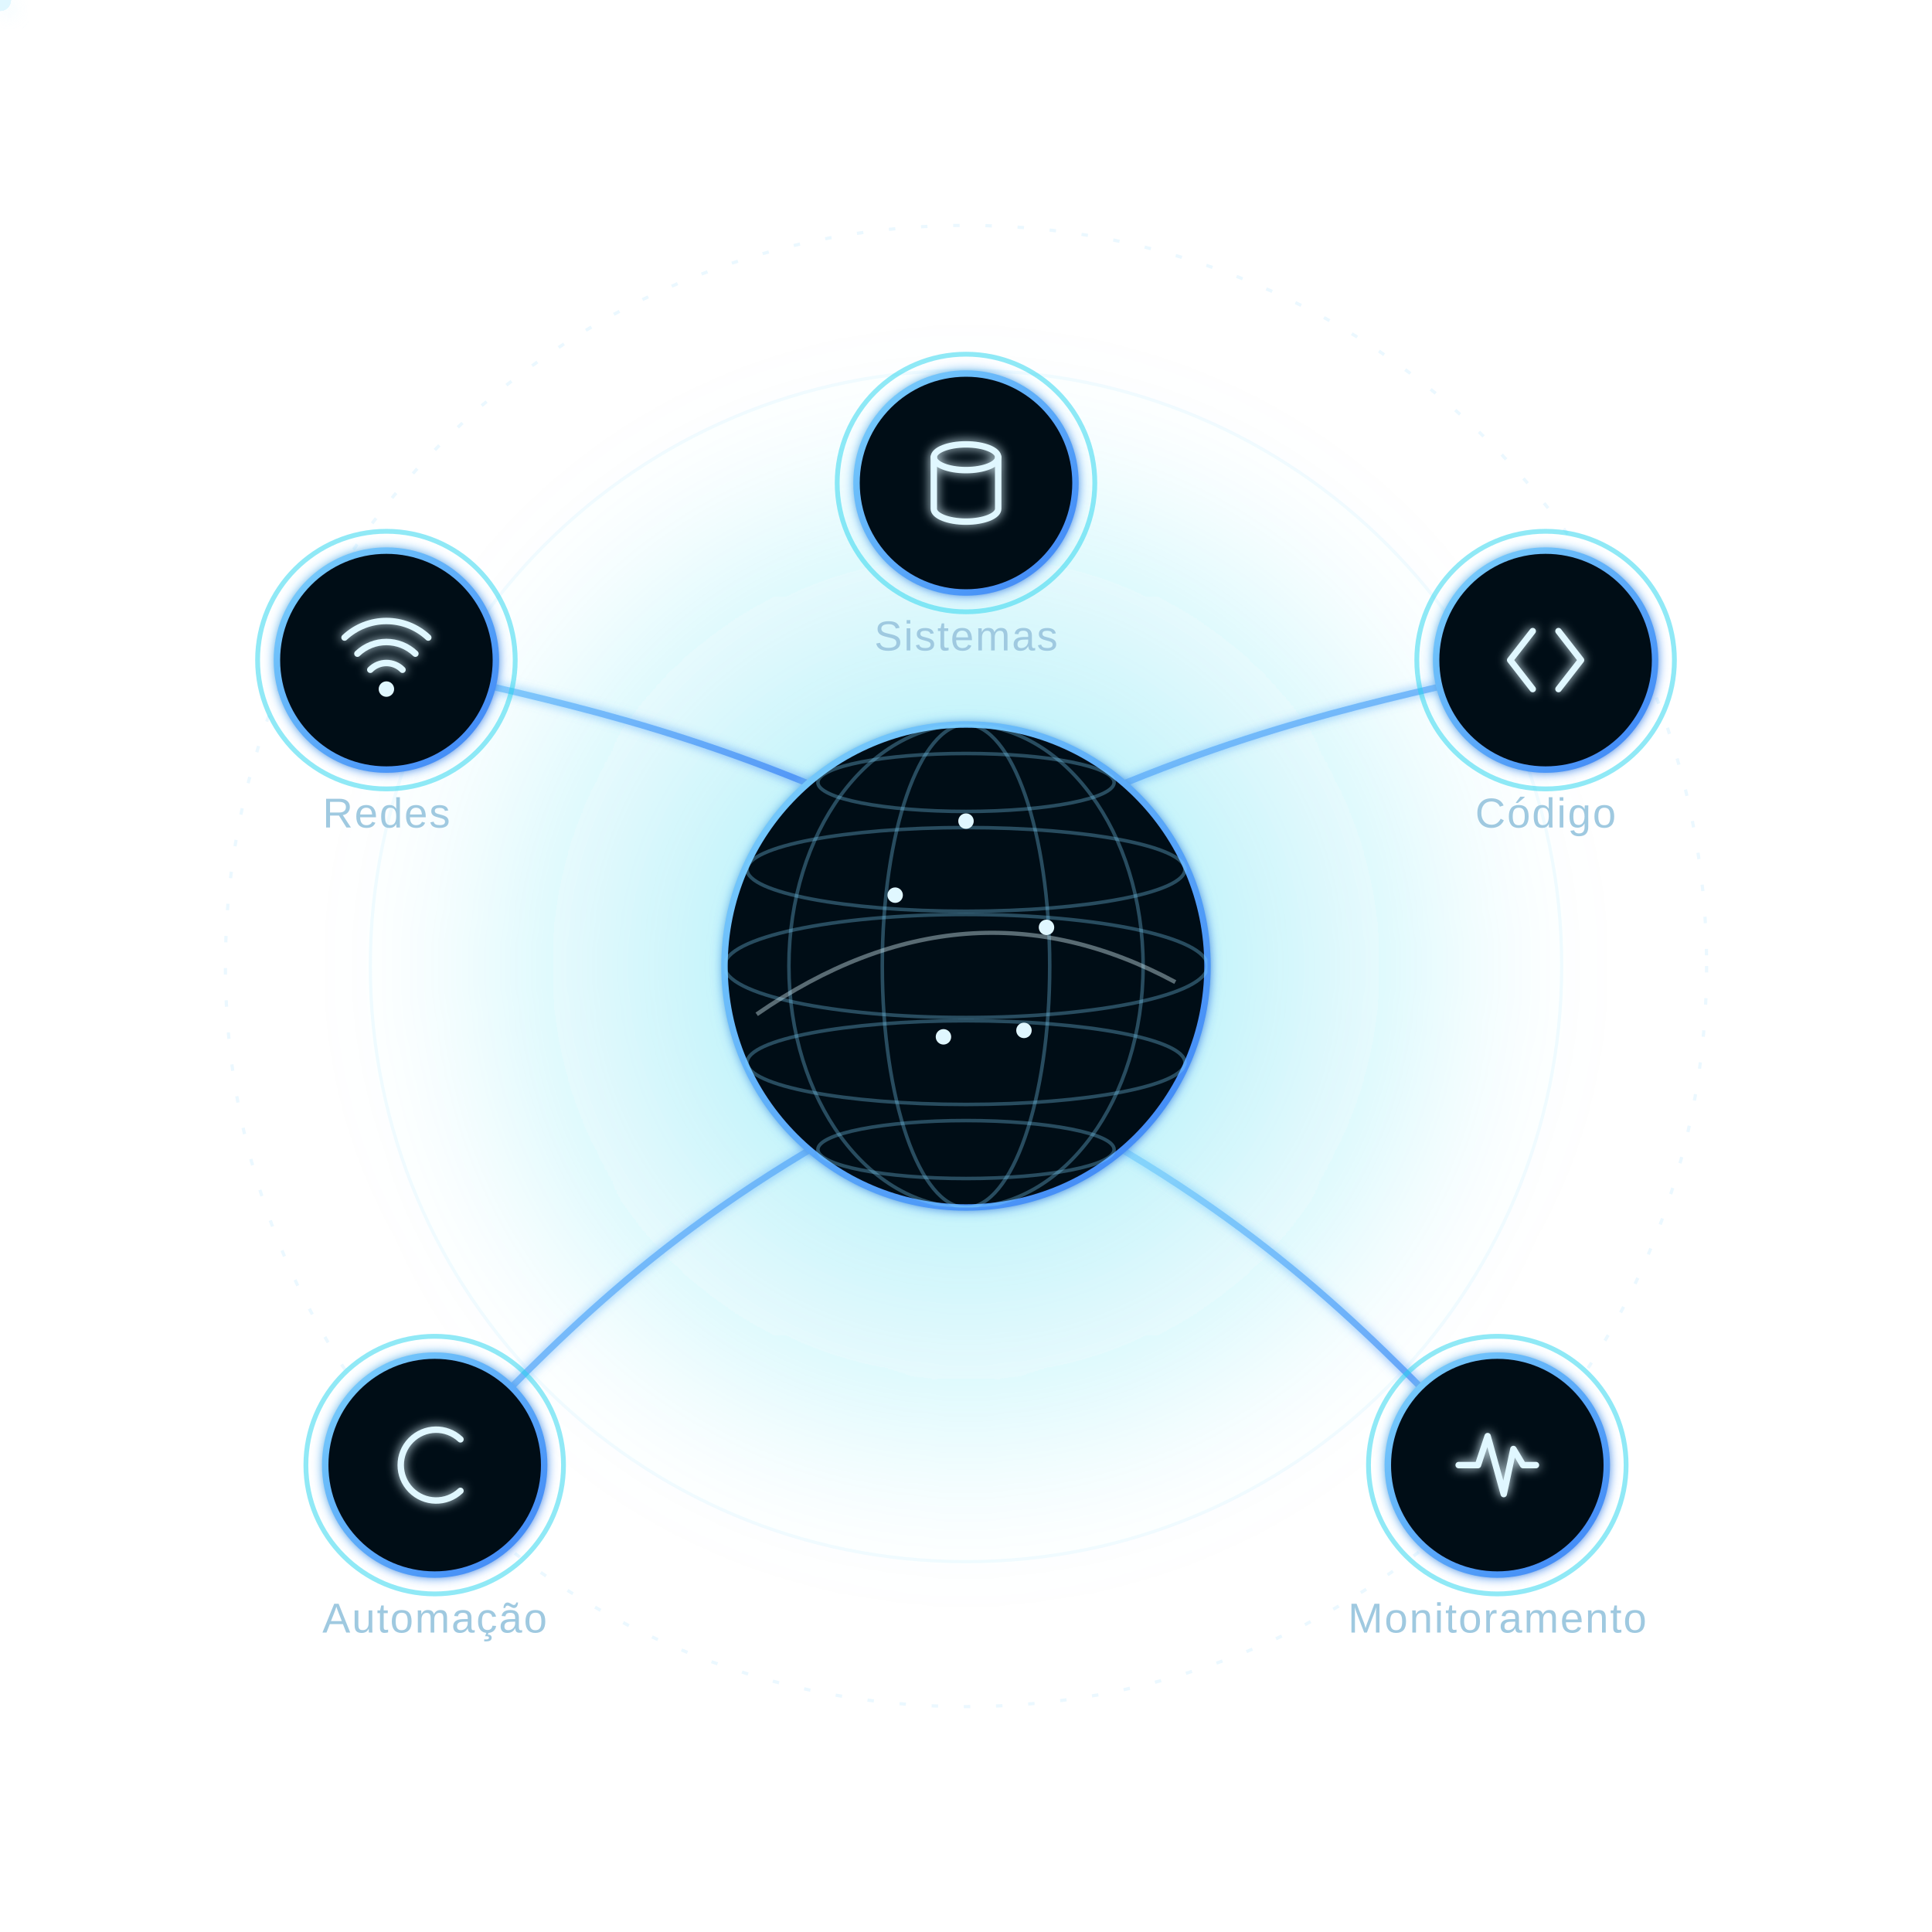
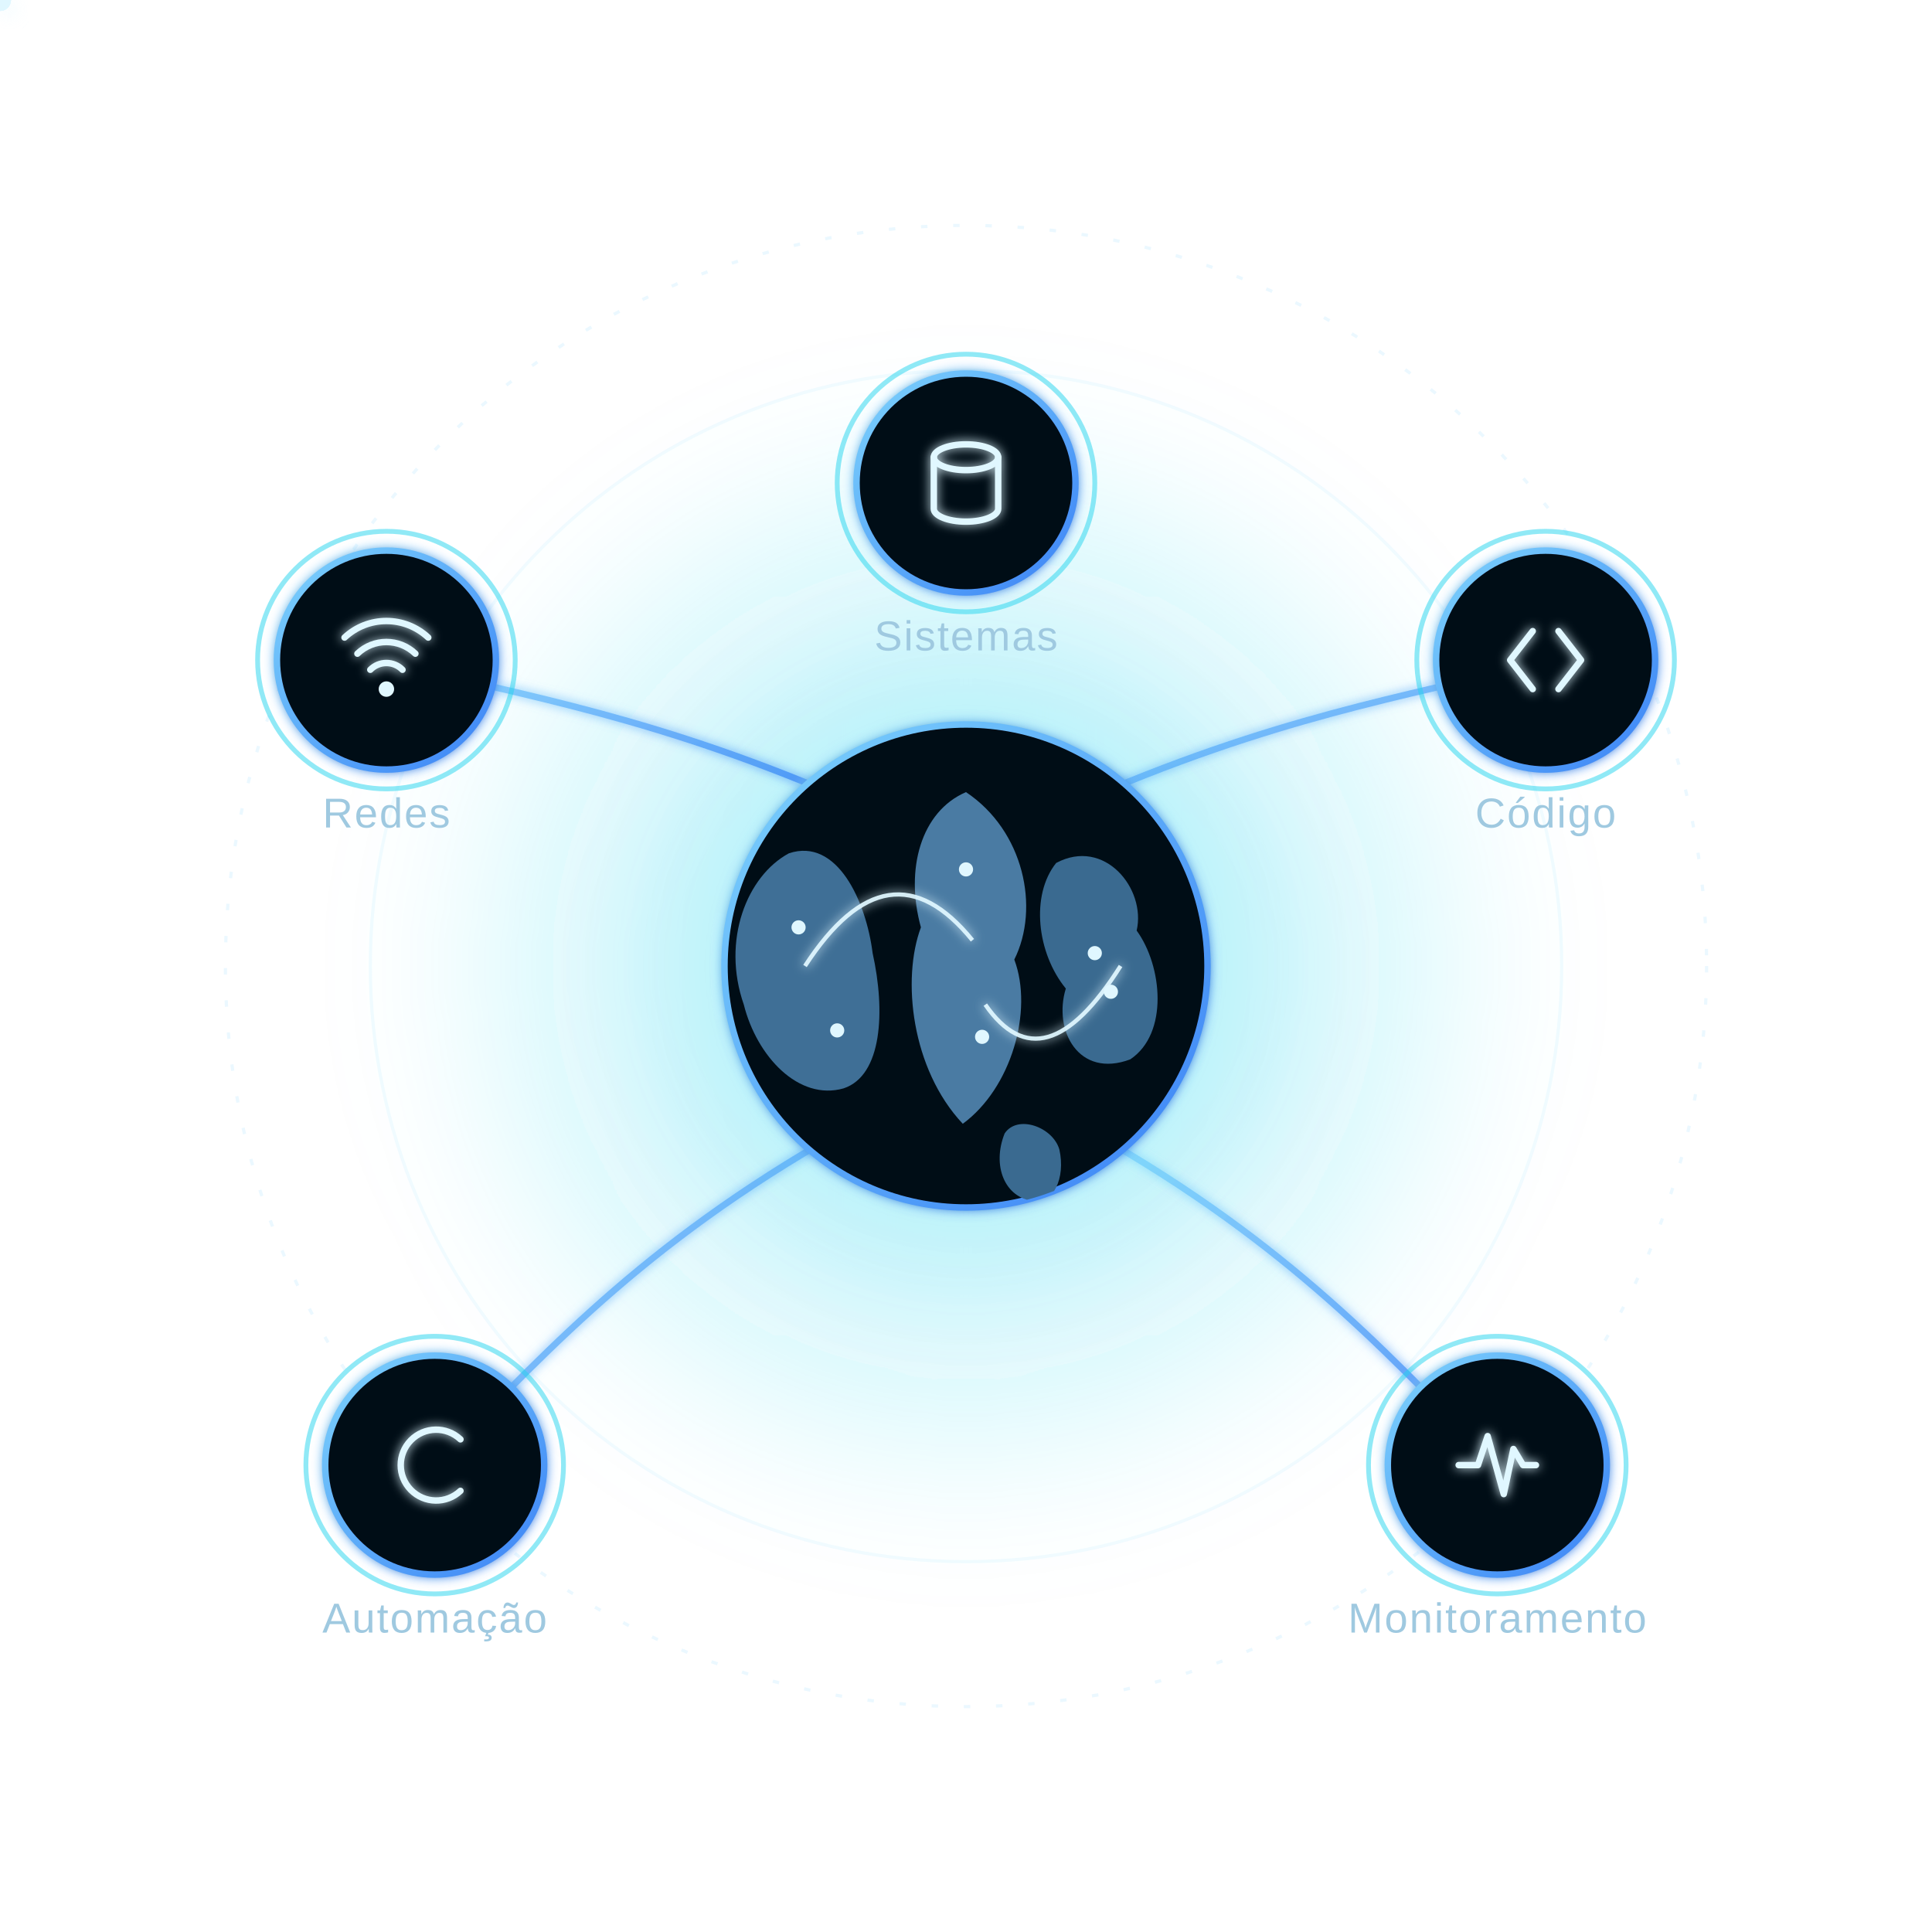
<svg xmlns="http://www.w3.org/2000/svg" viewBox="0 0 600 600" role="img" aria-labelledby="heroTitle">
  <defs>
    <linearGradient id="lineGrad" x1="0%" y1="0%" x2="100%" y2="100%">
      <stop offset="0%" stop-color="#7dd3fc" />
      <stop offset="100%" stop-color="#3b82f6" />
    </linearGradient>
    <radialGradient id="centerGlow" cx="50%" cy="50%" r="50%">
      <stop offset="0%" stop-color="#22d3ee" stop-opacity="0.45" />
      <stop offset="100%" stop-color="#22d3ee" stop-opacity="0" />
    </radialGradient>
    <filter id="softBlur" x="-50%" y="-50%" width="200%" height="200%">
      <feGaussianBlur stdDeviation="18" />
    </filter>
    <filter id="neonGlow" x="-80%" y="-80%" width="260%" height="260%">
      <feGaussianBlur stdDeviation="3.2" result="blur" />
      <feMerge>
        <feMergeNode in="blur" />
        <feMergeNode in="blur" />
        <feMergeNode in="SourceGraphic" />
      </feMerge>
    </filter>
    <filter id="neonGlowSoft" x="-80%" y="-80%" width="260%" height="260%">
      <feGaussianBlur stdDeviation="1.6" result="blur" />
      <feMerge>
        <feMergeNode in="blur" />
        <feMergeNode in="SourceGraphic" />
      </feMerge>
    </filter>
    <clipPath id="globeClip">
      <circle cx="300" cy="300" r="75" />
    </clipPath>
  </defs>
  <circle cx="300" cy="300" r="180" fill="url(#centerGlow)" filter="url(#softBlur)" />
  <circle cx="300" cy="300" r="230" fill="none" stroke="rgba(125,211,252,0.16)" stroke-width="1" stroke-dasharray="2 8">
    <animateTransform attributeName="transform" type="rotate" from="0 300 300" to="360 300 300" dur="70s" repeatCount="indefinite" />
  </circle>
  <circle cx="300" cy="300" r="185" fill="none" stroke="rgba(125,211,252,0.1)" stroke-width="1" />
  <g fill="none" stroke="url(#lineGrad)" stroke-width="2" stroke-linecap="round" opacity="0.85" filter="url(#neonGlowSoft)">
    <path id="lineTop" d="M300 225 C300 195 300 165 300 150" />
    <path id="lineTL" d="M255 245 C195 220 155 215 120 205" />
    <path id="lineTR" d="M345 245 C405 220 445 215 480 205" />
    <path id="lineBL" d="M255 355 C195 390 165 425 135 455" />
    <path id="lineBR" d="M345 355 C405 390 435 425 465 455" />
  </g>
  <g fill="#e0f7ff" filter="url(#neonGlow)">
    <circle r="3.4">
      <animateMotion dur="3.2s" begin="0s" repeatCount="indefinite" path="M300 225 C300 195 300 165 300 150" />
      <animate attributeName="opacity" values="0;1;1;0" keyTimes="0;0.1;0.85;1" dur="3.2s" repeatCount="indefinite" />
    </circle>
    <circle r="3.4">
      <animateMotion dur="3.2s" begin="0.5s" repeatCount="indefinite" path="M255 245 C195 220 155 215 120 205" />
      <animate attributeName="opacity" values="0;1;1;0" keyTimes="0;0.1;0.85;1" dur="3.2s" repeatCount="indefinite" />
    </circle>
    <circle r="3.4">
      <animateMotion dur="3.2s" begin="1s" repeatCount="indefinite" path="M345 245 C405 220 445 215 480 205" />
      <animate attributeName="opacity" values="0;1;1;0" keyTimes="0;0.1;0.85;1" dur="3.2s" repeatCount="indefinite" />
    </circle>
    <circle r="3.4">
      <animateMotion dur="3.2s" begin="1.5s" repeatCount="indefinite" path="M255 355 C195 390 165 425 135 455" />
      <animate attributeName="opacity" values="0;1;1;0" keyTimes="0;0.1;0.85;1" dur="3.2s" repeatCount="indefinite" />
    </circle>
    <circle r="3.4">
      <animateMotion dur="3.2s" begin="2s" repeatCount="indefinite" path="M345 355 C405 390 435 425 465 455" />
      <animate attributeName="opacity" values="0;1;1;0" keyTimes="0;0.1;0.85;1" dur="3.2s" repeatCount="indefinite" />
    </circle>
  </g>
+   <circle cx="300" cy="300" r="84" fill="none" stroke="rgba(34,211,238,0.22)" stroke-width="8" filter="url(#softBlur)" />
  <g filter="url(#neonGlowSoft)">
-     <circle cx="300" cy="300" r="75" fill="#060a16" stroke="url(#lineGrad)" stroke-width="2" />
+     <circle cx="300" cy="300" r="75" fill="#050912" stroke="url(#lineGrad)" stroke-width="2" />
  </g>
-   <g clip-path="url(#globeClip)" fill="none" stroke="rgba(125,211,252,0.32)" stroke-width="1.1">
-     <ellipse cx="300" cy="300" rx="55" ry="75" />
-     <ellipse cx="300" cy="300" rx="26" ry="75" />
-     <ellipse cx="300" cy="300" rx="75" ry="16" />
-     <ellipse cx="300" cy="270" rx="68" ry="13" />
-     <ellipse cx="300" cy="330" rx="68" ry="13" />
-     <ellipse cx="300" cy="243" rx="46" ry="9" />
-     <ellipse cx="300" cy="357" rx="46" ry="9" />
-     <path d="M235 315 Q300 270 365 305" stroke-width="1.3" stroke="rgba(224,247,255,0.4)" />
+   <g clip-path="url(#globeClip)">
+     <path d="M245,265 C232,272 224,292 231,312 C235,328 248,342 262,338 C274,334 275,314 271,296 C269,280 260,260 245,265 Z" fill="#3f6f96" />
+     <path d="M300,246 C286,252 281,270 286,288 C280,304 283,332 299,349 C314,338 321,314 315,298 C323,282 318,258 300,246 Z" fill="#4a7ba3" />
+     <path d="M328,268 C320,278 322,296 331,307 C327,320 335,335 351,329 C363,321 361,300 353,289 C356,276 343,260 328,268 Z" fill="#3a6a90" />
+     <path d="M312,352 C308,362 312,372 321,373 C327,374 331,366 329,357 C327,350 316,346 312,352 Z" fill="#3a6a90" />
+     <g fill="none" stroke="#e0f7ff" stroke-width="1.3" opacity="0.95" filter="url(#neonGlowSoft)">
+       <path id="arcA" d="M250,300 Q276,260 302,292" />
+       <path id="arcB" d="M306,312 Q324,338 348,300" />
+     </g>
+     <g fill="#e0f7ff">
+       <circle r="2.4">
+         <animateMotion dur="2.6s" begin="0.3s" repeatCount="indefinite" path="M250,300 Q276,260 302,292" />
+         <animate attributeName="opacity" values="0;1;1;0" keyTimes="0;0.1;0.85;1" dur="2.6s" repeatCount="indefinite" />
+       </circle>
+       <circle r="2.4">
+         <animateMotion dur="2.6s" begin="1.4s" repeatCount="indefinite" path="M306,312 Q324,338 348,300" />
+         <animate attributeName="opacity" values="0;1;1;0" keyTimes="0;0.1;0.85;1" dur="2.6s" repeatCount="indefinite" />
+       </circle>
+     </g>
  </g>
-   <g fill="#e0f7ff">
-     <circle cx="278" cy="278" r="2.4">
+   <g fill="#e0f7ff" clip-path="url(#globeClip)">
+     <circle cx="248" cy="288" r="2.2">
      <animate attributeName="opacity" values="1;0.2;1" dur="2.1s" begin="0s" repeatCount="indefinite" />
    </circle>
-     <circle cx="325" cy="288" r="2.4">
+     <circle cx="300" cy="270" r="2.2">
      <animate attributeName="opacity" values="1;0.2;1" dur="2.1s" begin="0.5s" repeatCount="indefinite" />
    </circle>
-     <circle cx="293" cy="322" r="2.4">
+     <circle cx="305" cy="322" r="2.2">
      <animate attributeName="opacity" values="1;0.2;1" dur="2.1s" begin="1s" repeatCount="indefinite" />
    </circle>
-     <circle cx="318" cy="320" r="2.4">
+     <circle cx="340" cy="296" r="2.2">
      <animate attributeName="opacity" values="1;0.2;1" dur="2.1s" begin="1.5s" repeatCount="indefinite" />
    </circle>
-     <circle cx="300" cy="255" r="2.4">
+     <circle cx="345" cy="308" r="2.2">
      <animate attributeName="opacity" values="1;0.2;1" dur="2.1s" begin="2s" repeatCount="indefinite" />
+     </circle>
+     <circle cx="260" cy="320" r="2.2">
+       <animate attributeName="opacity" values="1;0.2;1" dur="2.1s" begin="0.8s" repeatCount="indefinite" />
    </circle>
  </g>
  <g>
    <g>
      <circle cx="300" cy="150" r="40" fill="none" stroke="#22d3ee" stroke-width="1.5" opacity="0.5">
        <animate attributeName="r" values="34;46;34" dur="3.4s" begin="0s" repeatCount="indefinite" />
        <animate attributeName="opacity" values="0.55;0;0.55" dur="3.4s" begin="0s" repeatCount="indefinite" />
      </circle>
      <circle cx="300" cy="150" r="34" fill="#060a16" stroke="url(#lineGrad)" stroke-width="2" filter="url(#neonGlowSoft)" />
      <g transform="translate(300,150)" stroke="#e0f7ff" stroke-width="2" fill="none" stroke-linecap="round" stroke-linejoin="round" filter="url(#neonGlowSoft)">
        <ellipse cx="0" cy="-8" rx="10" ry="4" />
        <path d="M -10,-8 L -10,8 A 10 4 0 0 0 10 8 L 10,-8" />
      </g>
    </g>
    <g>
      <circle cx="120" cy="205" r="40" fill="none" stroke="#22d3ee" stroke-width="1.5" opacity="0.5">
        <animate attributeName="r" values="34;46;34" dur="3.4s" begin="0.5s" repeatCount="indefinite" />
        <animate attributeName="opacity" values="0.55;0;0.55" dur="3.4s" begin="0.5s" repeatCount="indefinite" />
      </circle>
      <circle cx="120" cy="205" r="34" fill="#060a16" stroke="url(#lineGrad)" stroke-width="2" filter="url(#neonGlowSoft)" />
      <g transform="translate(120,205)" stroke="#e0f7ff" stroke-width="2" fill="none" stroke-linecap="round" stroke-linejoin="round" filter="url(#neonGlowSoft)">
        <path d="M -5,3 A 7,7 0 0,1 5,3" />
        <path d="M -9,-2 A 13,13 0 0,1 9,-2" />
        <path d="M -13,-7 A 19,19 0 0,1 13,-7" />
      </g>
      <circle cx="120" cy="214" r="2.4" fill="#e0f7ff" />
    </g>
    <g>
      <circle cx="480" cy="205" r="40" fill="none" stroke="#22d3ee" stroke-width="1.5" opacity="0.5">
        <animate attributeName="r" values="34;46;34" dur="3.4s" begin="1s" repeatCount="indefinite" />
        <animate attributeName="opacity" values="0.55;0;0.55" dur="3.4s" begin="1s" repeatCount="indefinite" />
      </circle>
      <circle cx="480" cy="205" r="34" fill="#060a16" stroke="url(#lineGrad)" stroke-width="2" filter="url(#neonGlowSoft)" />
      <g transform="translate(480,205)" stroke="#e0f7ff" stroke-width="2" fill="none" stroke-linecap="round" stroke-linejoin="round" filter="url(#neonGlowSoft)">
        <path d="M -4,-9 L -11,0 L -4,9" />
        <path d="M 4,-9 L 11,0 L 4,9" />
      </g>
    </g>
    <g>
      <circle cx="135" cy="455" r="40" fill="none" stroke="#22d3ee" stroke-width="1.5" opacity="0.5">
        <animate attributeName="r" values="34;46;34" dur="3.4s" begin="1.5s" repeatCount="indefinite" />
        <animate attributeName="opacity" values="0.55;0;0.55" dur="3.4s" begin="1.5s" repeatCount="indefinite" />
      </circle>
      <circle cx="135" cy="455" r="34" fill="#060a16" stroke="url(#lineGrad)" stroke-width="2" filter="url(#neonGlowSoft)" />
      <g transform="translate(135,455)" stroke="#e0f7ff" stroke-width="2" fill="none" stroke-linecap="round" stroke-linejoin="round" filter="url(#neonGlowSoft)">
        <path d="M 8,-8 A 11,11 0 1,0 8,8" />
      </g>
      <path d="M 141,463 L 135,460 L 139,454 Z" fill="#e0f7ff" transform="translate(135,455)" filter="url(#neonGlowSoft)" />
    </g>
    <g>
      <circle cx="465" cy="455" r="40" fill="none" stroke="#22d3ee" stroke-width="1.5" opacity="0.5">
        <animate attributeName="r" values="34;46;34" dur="3.4s" begin="2s" repeatCount="indefinite" />
        <animate attributeName="opacity" values="0.55;0;0.55" dur="3.4s" begin="2s" repeatCount="indefinite" />
      </circle>
      <circle cx="465" cy="455" r="34" fill="#060a16" stroke="url(#lineGrad)" stroke-width="2" filter="url(#neonGlowSoft)" />
      <g transform="translate(465,455)" stroke="#e0f7ff" stroke-width="2" fill="none" stroke-linecap="round" stroke-linejoin="round" filter="url(#neonGlowSoft)">
        <path d="M -12,0 L -6,0 L -3,-9 L 2,9 L 5,-5 L 8,0 L 12,0" />
      </g>
    </g>
  </g>
  <g fill="#9fc9e0" font-family="Arial, Helvetica, sans-serif" font-size="13" letter-spacing="0.5" text-anchor="middle">
    <text x="300" y="202">Sistemas</text>
    <text x="120" y="257">Redes</text>
    <text x="480" y="257">Código</text>
    <text x="135" y="507">Automação</text>
    <text x="465" y="507">Monitoramento</text>
  </g>
</svg>
